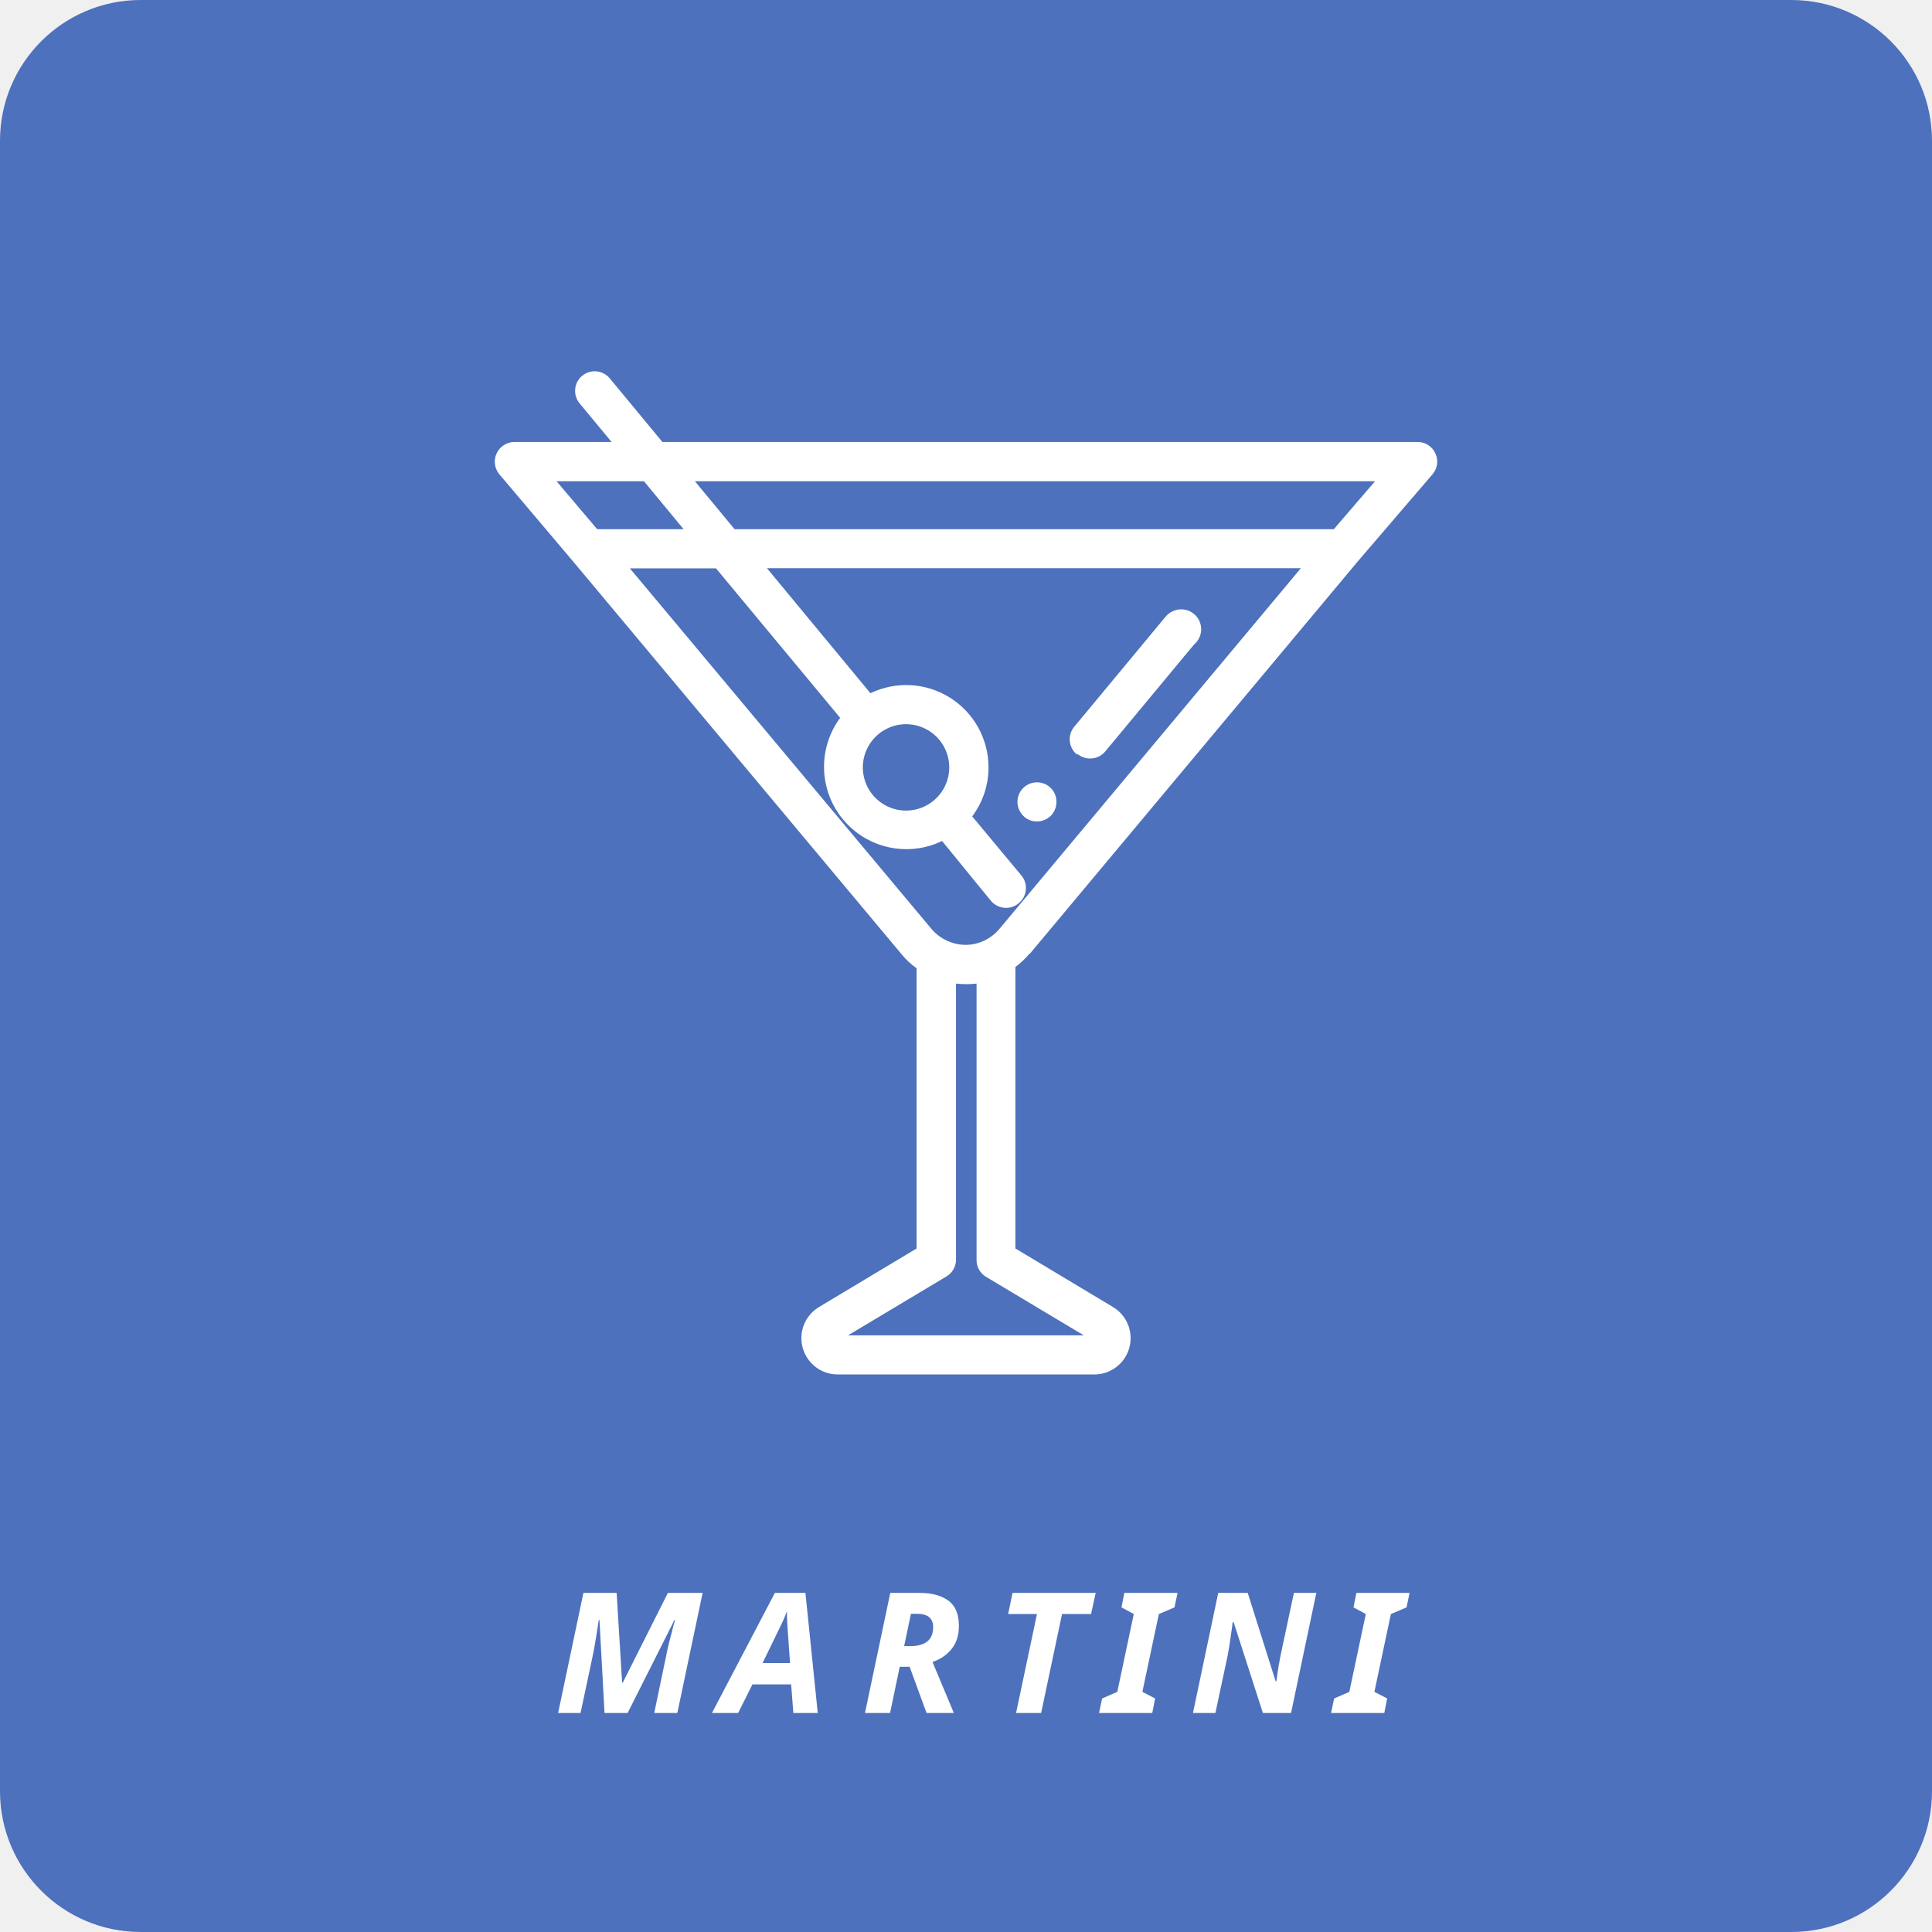
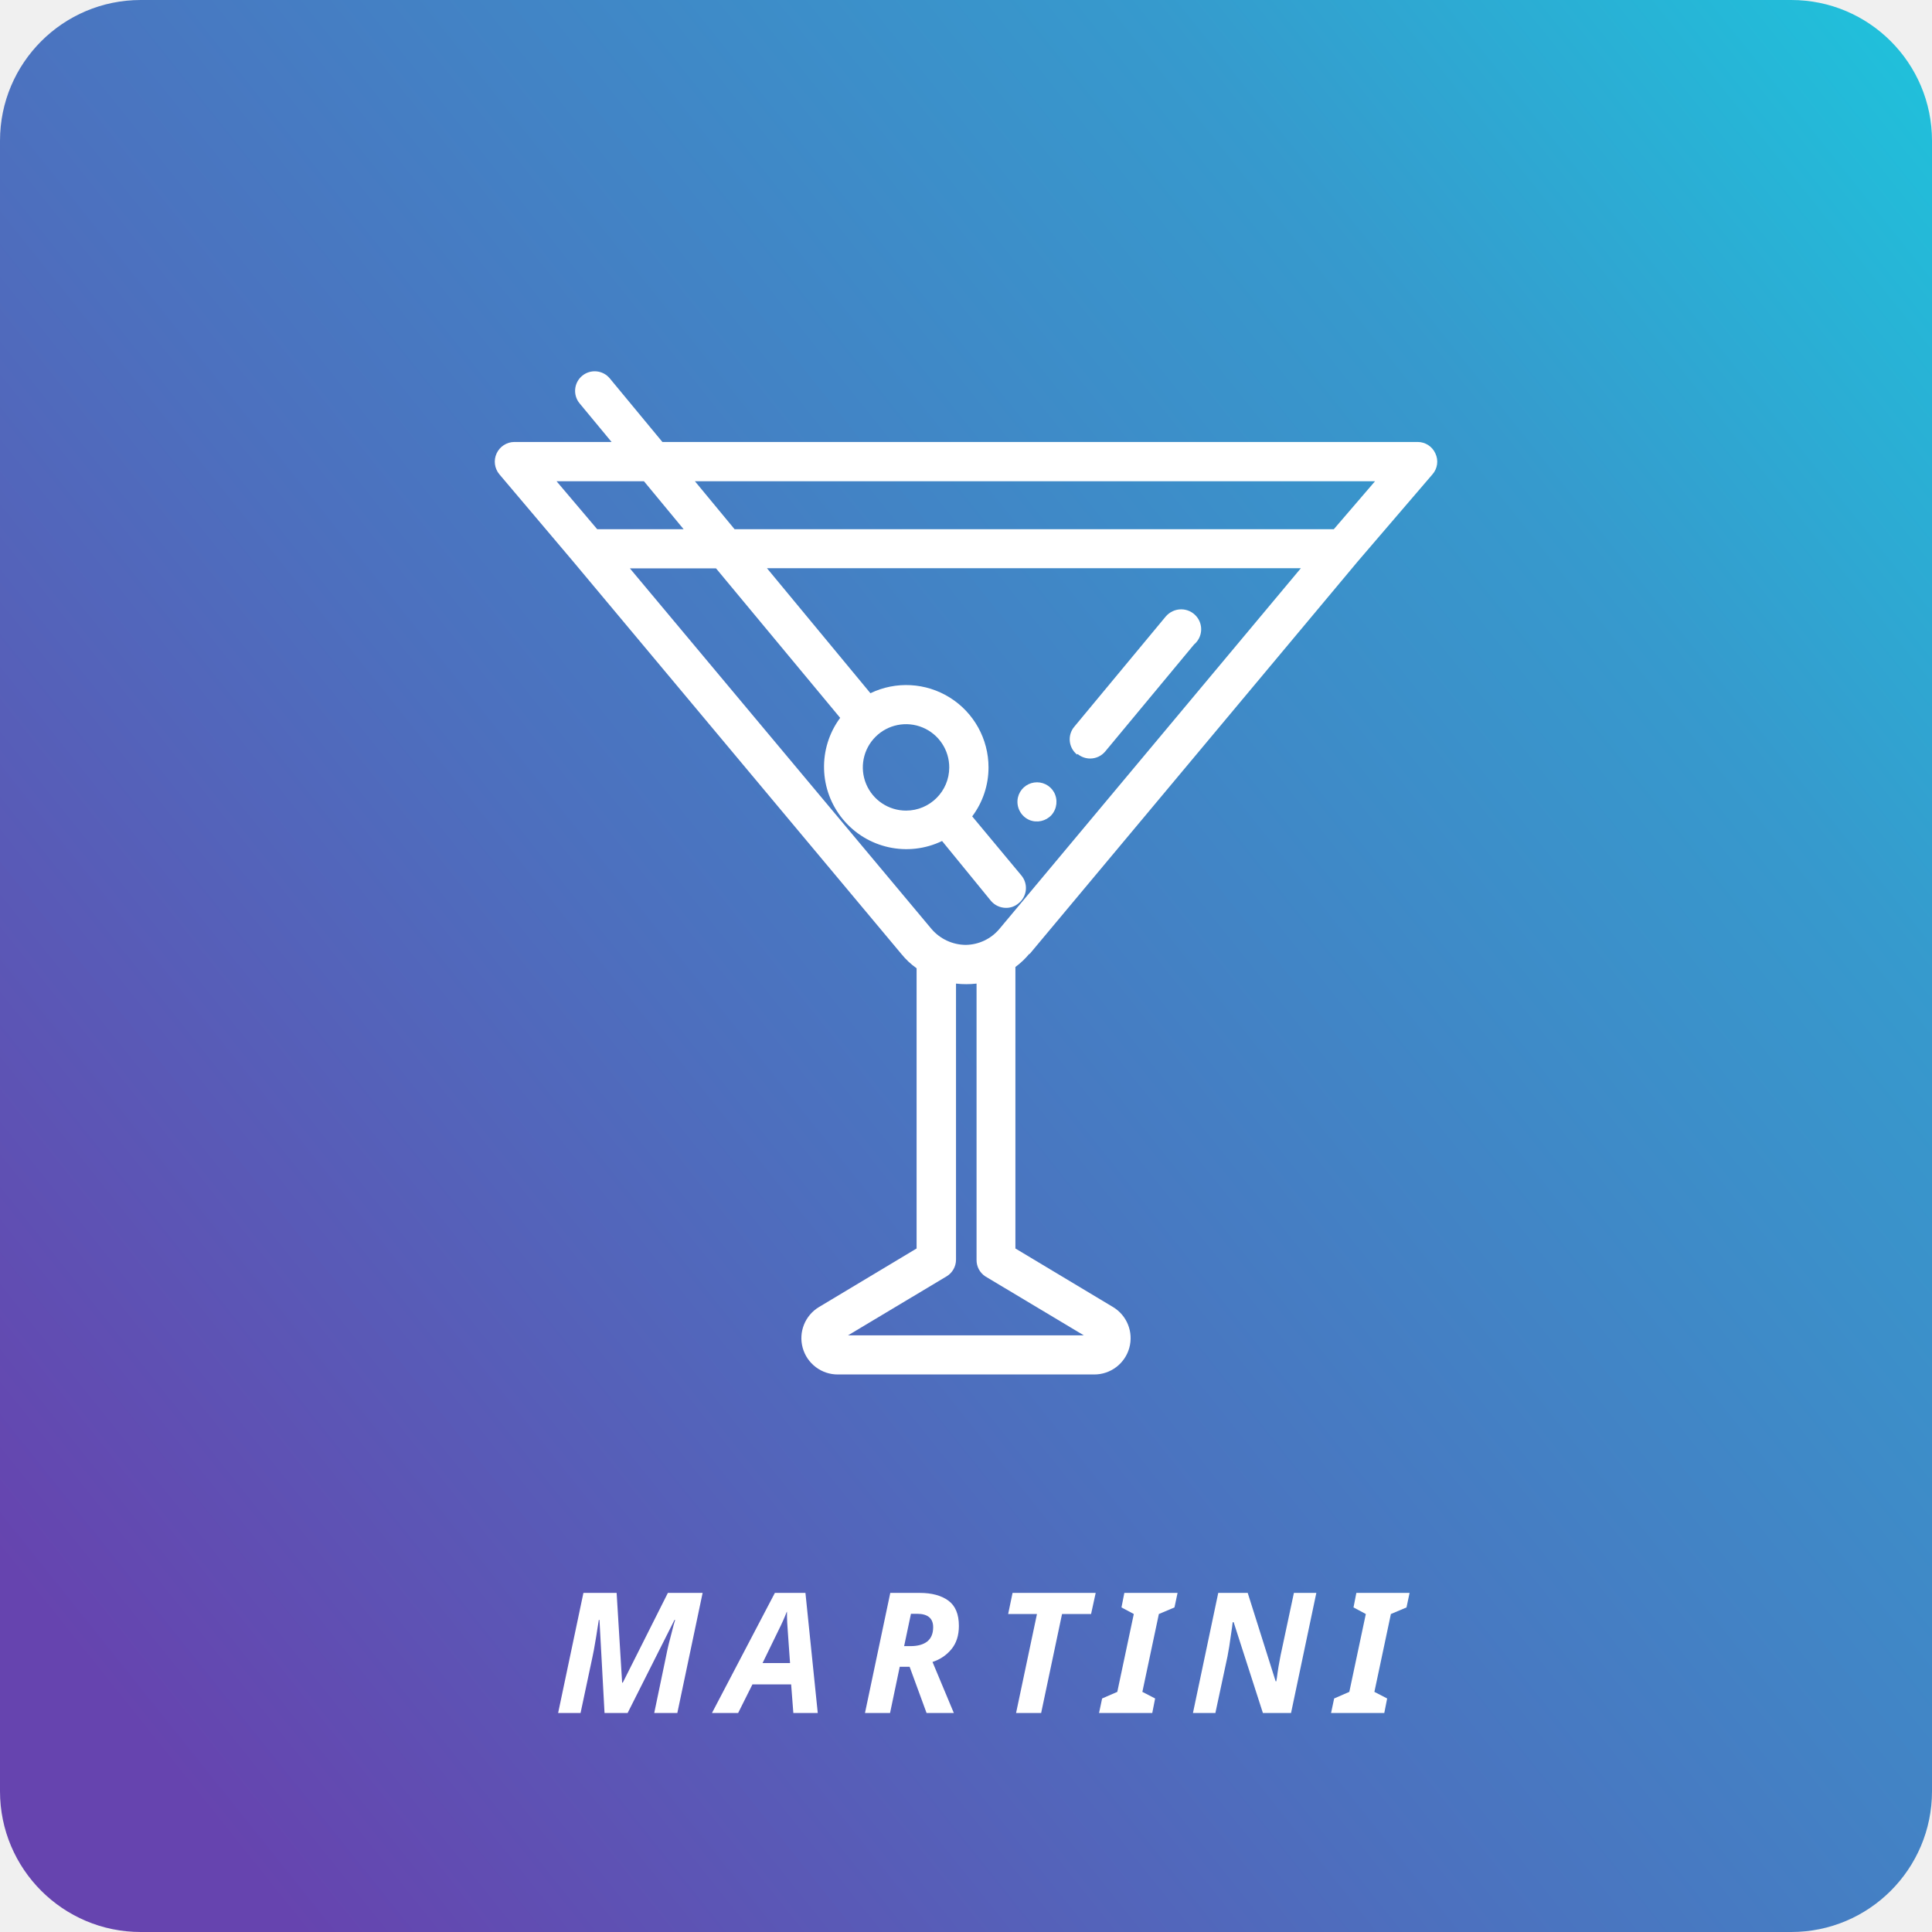
<svg xmlns="http://www.w3.org/2000/svg" viewBox="0 0 137.26 137.26">
  <defs>
-     <style>.cls-1{fill:#4d71bc;}.cls-2{font-size:11.96px;font-family:NunitoSans-BoldItalic, Nunito Sans;font-weight:700;font-style:italic;letter-spacing:0.12em;}.cls-2,.cls-5{fill:#fff;}.cls-3{letter-spacing:0.1em;}.cls-4{letter-spacing:0.12em;}</style>
+     <linearGradient id="alky-gradient" x1="100%" y1="0%" x2="0%" y2="80%">
+       <stop offset="0%" style="stop-color:#1ec4dc;stop-opacity:1" />
+       <stop offset="25%" style="stop-color:#369acd;stop-opacity:1" />
+       <stop offset="65%" style="stop-color:#4d6fbe;stop-opacity:1" />
+       <stop offset="100%" style="stop-color:#6644af;stop-opacity:1" />
+     </linearGradient>
+     <style>
+             .cls-1 {
+                 
+                 fill: url(#alky-gradient);
+             }
+ 
+             .cls-2 {
+                 font-size: 11.96px;
+                 font-family: NunitoSans-BoldItalic, Nunito Sans;
+                 font-weight: 700;
+                 font-style: italic;
+                 letter-spacing: 0.12em;
+             }
+ 
+             .cls-2,
+             .cls-5 {
+                 fill: #fff;
+             }
+ 
+             .cls-3 {
+                 letter-spacing: 0.1em;
+             }
+ 
+             .cls-4 {
+                 letter-spacing: 0.12em;
+             }
+         </style>
  </defs>
  <g id="Layer_2" data-name="Layer 2">
    <g id="Martini_Icon">
      <rect id="Box" class="cls-1" width="137.26" height="137.26" rx="10" ry="10" />
      <g id="Text">
-         <text class="cls-2" transform="translate(39.34 121.7)">MA<tspan class="cls-3" x="21.8" y="0">R</tspan>
+         <text class="cls-2" transform="translate(39.34 121.7)">MA<tspan class="cls-3" x="21.8" y="0">R
+                     </tspan>
          <tspan class="cls-4" x="31.3" y="0">TINI</tspan>
        </text>
      </g>
      <g id="Martini_Img">
        <path class="cls-5" d="M73.14,67.79l23.32-27.9,5.31-6.19a1.36,1.36,0,0,0,.21-1.48,1.38,1.38,0,0,0-1.26-.82H47.06l-3.74-4.52a1.39,1.39,0,0,0-2.14,1.78l2.27,2.74H36.54a1.4,1.4,0,0,0-1.06,2.3l5.23,6.18h0L64.05,67.79a5.32,5.32,0,0,0,1.07,1V88.7L58.2,92.85a2.58,2.58,0,0,0,1.33,4.8h18.2a2.58,2.58,0,0,0,1.33-4.8L72.14,88.7v-20a5.61,5.61,0,0,0,1-.95Zm24.55-33.6L94.76,37.6H52.19l-2.82-3.41Zm-51.94,0,2.82,3.41H42.43l-2.89-3.41Zm-1,6.19h6.12L59.69,51a5.85,5.85,0,0,0,7.24,8.75L70.4,64a1.41,1.41,0,0,0,1.08.5,1.35,1.35,0,0,0,.88-.32,1.39,1.39,0,0,0,.19-2L69.07,58a5.78,5.78,0,0,0,1.16-3.48,5.85,5.85,0,0,0-8.39-5.27l-7.35-8.88H92.42L71,66a3.17,3.17,0,0,1-2.38,1.13A3.23,3.23,0,0,1,66.18,66ZM64.38,57.59a3.07,3.07,0,1,1,3.06-3.06,3.07,3.07,0,0,1-3.06,3.06Zm5,12.28V89.49A1.38,1.38,0,0,0,70,90.68l7,4.19H60.25l7-4.19a1.38,1.38,0,0,0,.67-1.19V69.88a6.48,6.48,0,0,0,1.46,0Z" />
        <path class="cls-5" d="M76.56,53.57a1.41,1.41,0,0,0,.89.32,1.39,1.39,0,0,0,1.07-.5l6.31-7.6,0,0a1.41,1.41,0,0,0,.17-2,1.42,1.42,0,0,0-1.09-.5,1.45,1.45,0,0,0-1.09.51l-6.48,7.81a1.39,1.39,0,0,0,.18,2Z" />
        <path class="cls-5" d="M73.14,58.26a1.41,1.41,0,0,0,1.56-.35,1.42,1.42,0,0,0,.18-1.63,1.39,1.39,0,0,0-2.56.37,1.41,1.41,0,0,0,.82,1.61Z" />
      </g>
    </g>
  </g>
</svg>
